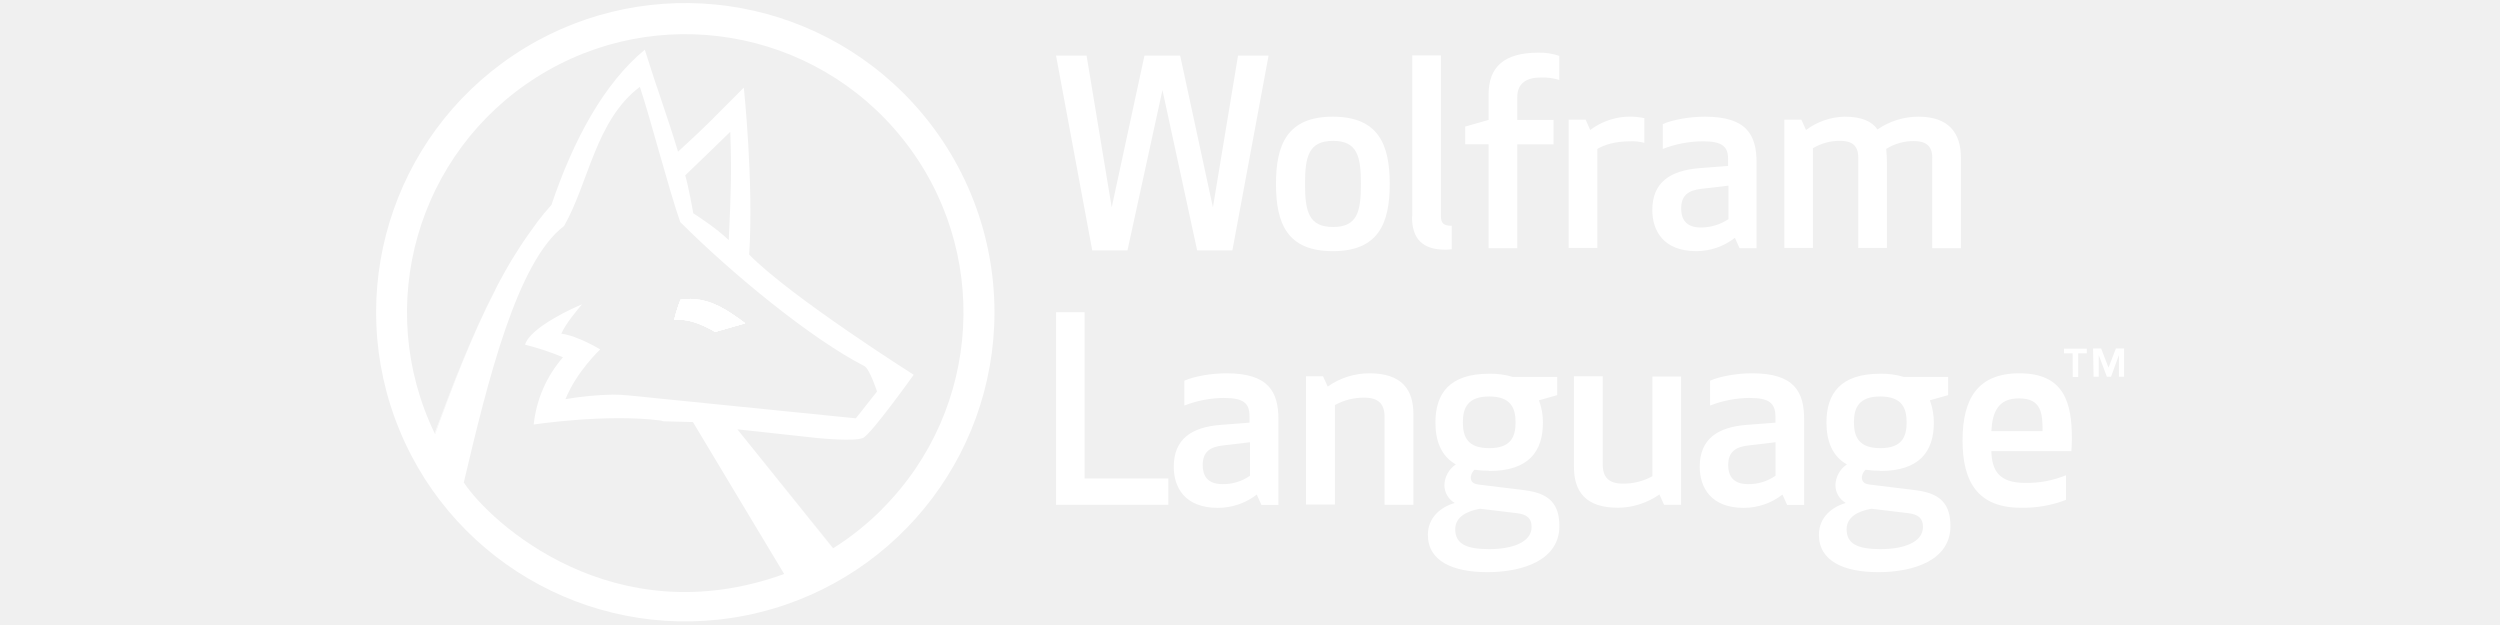
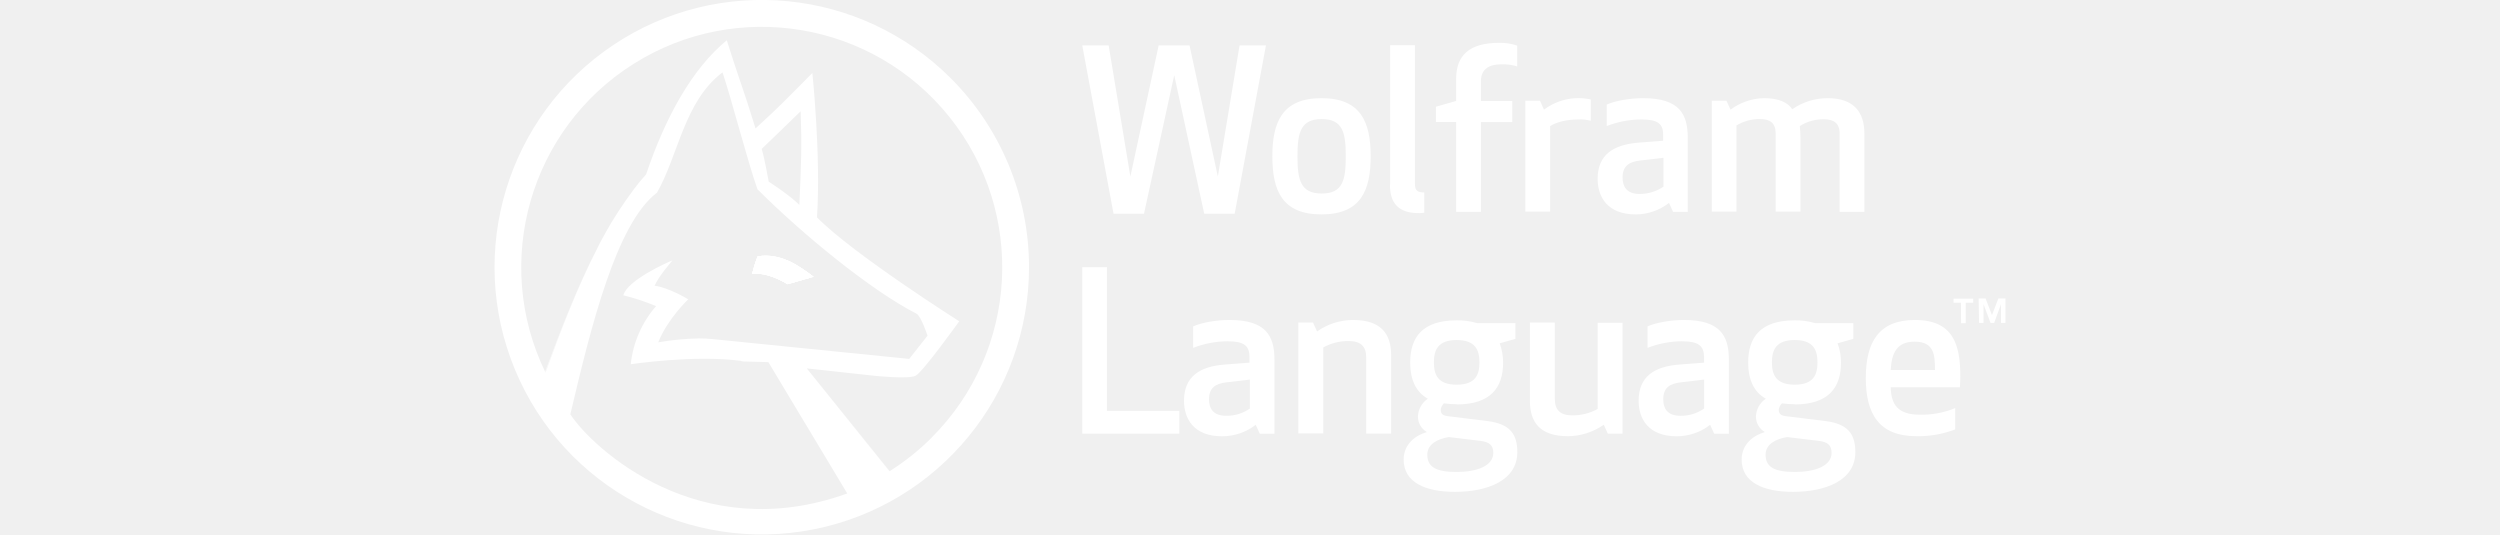
- <svg xmlns="http://www.w3.org/2000/svg" id="Layer_1" data-name="Layer 1" viewBox="0 0 870.96 217.58">
+ <svg xmlns="http://www.w3.org/2000/svg" id="Layer_1" data-name="Layer 1" viewBox="0 0 1641.8 351">
  <defs>
    <style>.cls-1{fill:#fff;}</style>
  </defs>
-   <path class="cls-1" d="M259.64,112.63c-5,1.38-5.49,1.63-10.47,3-5.23-3-9.95-4.72-14.32-4.12a51.48,51.48,0,0,1,2.23-7.12C246.43,103,253.29,107.92,259.64,112.63Z" />
-   <path class="cls-1" d="M259.64,112.63c-5,1.38-5.49,1.63-10.47,3-5.23-3-9.95-4.72-14.32-4.12a51.48,51.48,0,0,1,2.23-7.12C246.43,103,253.29,107.92,259.64,112.63Z" />
-   <path class="cls-1" d="M259.64,112.63c-5,1.38-5.49,1.63-10.47,3-5.23-3-9.95-4.72-14.32-4.12a51.48,51.48,0,0,1,2.23-7.12C246.43,103,253.29,107.92,259.64,112.63Z" />
-   <path class="cls-1" d="M259.64,112.63c-5,1.38-5.49,1.63-10.47,3-5.23-3-9.95-4.72-14.32-4.12a51.48,51.48,0,0,1,2.23-7.12C246.43,103,253.29,107.92,259.64,112.63Z" />
-   <path class="cls-1" d="M151.37,151.07c0,.09.08.17.08.26,6.35-17.33,13.73-36.64,22.65-53.45C165.18,114.61,157.8,133.83,151.37,151.07Zm105.52-1.54L290.18,191h.09Z" />
-   <path class="cls-1" d="M314.89,32.59a107.71,107.71,0,1,0,31.57,76.18A107.81,107.81,0,0,0,314.89,32.59ZM273.11,200c-59.46,21.45-102.35-18-111.53-31.91,0-.09.08-.26.08-.35,8.24-34.91,18.45-76.61,34.84-89,8.58-14.93,11-36.9,26.42-48.48,3.86,11.58,10,35.52,14.07,47.1,18.19,18.19,45.73,40.76,64.17,50.19,1.89,1.12,4.38,8.84,4.38,8.84l-7.38,9.35-79.36-8c-1.8-.17-3.52-.26-5.32-.26A108,108,0,0,0,197,139.06c3.86-9.61,12.1-17.33,12.1-17.33s-7.72-4.72-13.56-5.49c1.72-3.86,6.09-8.84,7.21-10.21-2.23.86-18.19,8-19.82,14.07a87.73,87.73,0,0,1,13.21,4.37,42.34,42.34,0,0,0-10.21,23.43s25.31-3.86,44.36-1.38a2.36,2.36,0,0,0,1.11.26l10,.26,31.48,52.42.26.43Zm-34.4-138.9c7.46-7.2,8.58-8.23,15.7-15.18.51,13.72.25,20.93-.52,37.75-4.12-4.12-12.35-9.36-12.35-9.36S239.82,64.68,238.71,61.07Zm68.63,116.25A96.72,96.72,0,0,1,290.27,191h-.09l-33.29-41.43,27.54,3s13.22,1.37,16.22,0c2.74-1.12,17.67-22,17.67-22S275.6,103.54,261,88.7c1.63-25.05-1.88-58.43-1.88-58.17C248.4,41.25,247,43,236.22,52.84c-4.63-15.19-6.87-20.42-11.58-35.52-14.07,11.58-24.8,31.14-32.52,54.05q-2.58,2.84-4.89,5.92c-1,1.37-2.06,2.83-3.09,4.29-2.06,2.91-4,5.92-6,9.18-1.38,2.31-2.66,4.63-3.95,7-.6,1-1.12,2.15-1.63,3.18-8.24,16-15.1,34.06-21,50.36a.31.31,0,0,1-.09-.26,96.93,96.93,0,1,1,155.89,26.25Z" />
-   <polygon class="cls-1" points="398.71 19.38 411.15 19.38 422.56 72.23 431.31 19.38 441.95 19.38 429.34 87.24 417.07 87.24 404.98 31.39 392.79 87.24 380.52 87.24 367.91 19.38 378.55 19.38 387.3 72.23 398.71 19.38" />
-   <path class="cls-1" d="M474.12,64.08c0-9.53-1.2-15-9.69-15s-9.78,5.41-9.78,15,1.29,15,9.78,15,9.69-5.41,9.69-15m-29.59,0c0-13.73,3.94-23.43,19.81-23.43s19.82,9.7,19.82,23.43S480.22,87.5,464.34,87.5s-19.81-9.61-19.81-23.42" />
-   <path class="cls-1" d="M492,75.4V19.29h10V75.23c0,2.49.86,3.43,3.77,3.43v8.15a14.41,14.41,0,0,1-2,.17c-8.24.09-11.93-3.86-11.84-11.58" />
-   <path class="cls-1" d="M543.27,27.87a19.19,19.19,0,0,0-6.6-.86c-4.46,0-8.07,1.72-8.07,6.78v8h12.62v8.49H528.6V86.47h-10V50.26h-8.15V44.09l8.15-2.32V32.93c0-9.61,5.4-14.58,17.33-14.58a20.9,20.9,0,0,1,7.29,1.11v8.41Z" />
-   <path class="cls-1" d="M572.79,49.75a16,16,0,0,0-4.89-.52c-5.32,0-9.18,1.29-11.41,2.66V86.38h-10V41.68h5.92L554,45.29a23.15,23.15,0,0,1,18.87-4.12v8.58Z" />
-   <path class="cls-1" d="M592.69,65.79c-4.46.52-7,2.23-7,6.86,0,3.44,1.46,6.61,6.86,6.61a17.33,17.33,0,0,0,9.61-2.92V64.68Zm.6-16.56a39,39,0,0,0-14,2.66V43.23c3.52-1.55,9.35-2.58,14.67-2.58,14.67,0,18,6.44,18,16V86.47h-5.92l-1.63-3.61A21.88,21.88,0,0,1,591,87.5c-11.5,0-15.36-7.12-15.36-14.33,0-9.7,6.26-13.73,16.39-14.59l10-.77V55.58c.09-4.55-2.06-6.35-8.75-6.35" />
-   <path class="cls-1" d="M673.17,54.9c0-4.21-2.41-5.75-6.35-5.75a17.67,17.67,0,0,0-9.7,2.74,47.12,47.12,0,0,1,.26,4.89v29.6h-10V54.81c0-4.2-2.32-5.75-6.35-5.75a18.11,18.11,0,0,0-9.44,2.58V86.38h-9.95V41.68h5.92l1.63,3.61a23.25,23.25,0,0,1,13.47-4.64c6,0,9.61,1.72,11.41,4.46a25.1,25.1,0,0,1,14.33-4.46c10.55,0,14.75,5.75,14.75,14.25V86.47h-10V54.9Z" />
-   <polygon class="cls-1" points="377.86 166.69 407.03 166.69 407.03 175.87 367.91 175.87 367.91 108.77 377.86 108.77 377.86 166.69" />
-   <path class="cls-1" d="M426,155.19c-4.46.51-7,2.23-7,6.86,0,3.43,1.46,6.61,6.86,6.61a16.14,16.14,0,0,0,9.61-2.92V154.07Zm.61-16.56a38.84,38.84,0,0,0-14,2.66v-8.67c3.52-1.54,9.35-2.57,14.67-2.57,14.67,0,18.1,6.44,18.1,16v29.85h-5.92l-1.63-3.6a22.14,22.14,0,0,1-13.55,4.63c-11.5,0-15.36-7.12-15.36-14.32,0-9.7,6.26-13.82,16.39-14.59l10-.77V145c0-4.55-2.15-6.35-8.75-6.35" />
-   <path class="cls-1" d="M482.36,175.86V145.15c0-4.55-2.32-6.61-7-6.61a20.66,20.66,0,0,0-10.3,2.58v34.66H455v-44.7h5.92l1.63,3.6a25.16,25.16,0,0,1,14.5-4.63c11.33,0,15.36,5.66,15.36,14.24v31.57Z" />
-   <path class="cls-1" d="M518.82,156.13c7.55,0,9.18-3.94,9.18-9s-1.71-9-9.18-9-9.18,3.94-9.18,9,1.63,9,9.18,9m-3.17,21.11c-4.55.77-8.67,2.83-8.67,7.12,0,5,3.61,6.95,11.84,6.95,7.9,0,14.76-2.32,14.76-7.72,0-3-1.54-4.38-5.15-4.81ZM518.82,164a34.16,34.16,0,0,1-5.14-.35,4.31,4.31,0,0,0-1.29,2.58c0,1.54.77,2.31,2.66,2.57l16.21,2c8.84,1.12,12,5.06,12,12.53,0,11.5-12.18,16-25.13,16-12,0-20.68-3.86-20.68-13,0-6.1,4.55-9.7,9.27-11.07v-.09a7.18,7.18,0,0,1-3.52-6.17,9,9,0,0,1,4-7.21c-5.06-2.83-7.12-8.07-7.12-14.59,0-10.21,5-17,18.7-17a26.82,26.82,0,0,1,8.24,1.11H542.5v6.35l-6.35,1.8a21.91,21.91,0,0,1,1.38,7.81c0,10-5,16.82-18.71,16.82" />
-   <path class="cls-1" d="M558.37,131.17v30.71c0,4.55,2.32,6.61,7,6.61a20.62,20.62,0,0,0,10.29-2.58V131.17h10v44.69h-5.92l-1.63-3.6a25.5,25.5,0,0,1-14.42,4.63c-11.32,0-15.35-5.66-15.35-14.24V131.08h10Z" />
-   <path class="cls-1" d="M609.08,155.19c-4.46.51-7,2.23-7,6.86,0,3.43,1.46,6.61,6.87,6.61a16.16,16.16,0,0,0,9.61-2.92V154.07Zm.68-16.56a38.83,38.83,0,0,0-14,2.66v-8.67c3.52-1.54,9.35-2.57,14.67-2.57,14.67,0,18.1,6.44,18.1,16v29.85h-5.92l-1.63-3.6a21.92,21.92,0,0,1-13.47,4.63c-11.49,0-15.35-7.12-15.35-14.32,0-9.7,6.26-13.82,16.38-14.59l10-.77V145c-.08-4.55-2.23-6.35-8.84-6.35" />
-   <path class="cls-1" d="M655.06,156.13c7.55,0,9.18-3.94,9.18-9s-1.71-9-9.18-9-9.18,3.94-9.18,9,1.72,9,9.18,9M652,177.24c-4.55.77-8.67,2.83-8.67,7.12,0,5,3.6,6.95,11.84,6.95,7.89,0,14.76-2.32,14.76-7.72,0-3-1.55-4.38-5.15-4.81ZM655.06,164a34.16,34.16,0,0,1-5.14-.35,4.37,4.37,0,0,0-1.29,2.58c0,1.54.77,2.31,2.66,2.57l16.21,2c8.84,1.12,12,5.06,12,12.53,0,11.5-12.19,16-25.14,16-12,0-20.68-3.86-20.68-13,0-6.1,4.55-9.7,9.27-11.07v-.09a7.18,7.18,0,0,1-3.52-6.17,9,9,0,0,1,4-7.21c-5.06-2.83-7.12-8.07-7.12-14.59,0-10.21,5-17,18.7-17a26.82,26.82,0,0,1,8.24,1.11h15.44v6.35l-6.35,1.8a21.91,21.91,0,0,1,1.38,7.81c0,10-5,16.82-18.71,16.82" />
-   <path class="cls-1" d="M693.76,150.21H711.6c0-6.09-.34-11.41-8.15-11.41-7.29-.08-9.35,4.72-9.69,11.41m9.78-20.16c15.7,0,18.27,10.38,18.27,22.74,0,1.54-.08,2.91-.17,4.37H693.76c.17,6.69,2.57,11.07,11.75,11.07a35.34,35.34,0,0,0,14.24-2.66v8.58a41.35,41.35,0,0,1-15.7,2.74c-14.93,0-20.33-8.92-20.33-23.42s5.23-23.42,19.82-23.42" />
-   <path class="cls-1" d="M722.07,123.1h-3v-1.63H727v1.63h-3v8.24h-1.89Zm7.12-1.71H732l2.57,6.69,2.58-6.69H740v9.86h-1.8V123.7h0l-2.75,7.55H734l-2.83-7.55h0v7.55h-1.8Z" />
+   <path class="cls-1" d="M534.326,181.749c-8.147,2.249-8.946,2.656-17.06,4.888-8.522-4.888-16.212-7.69-23.333-6.713a83.9,83.9,0,0,1,3.634-11.6C512.8,166.058,523.979,174.075,534.326,181.749Z" />
+   <path class="cls-1" d="M534.326,181.749c-8.147,2.249-8.946,2.656-17.06,4.888-8.522-4.888-16.212-7.69-23.333-6.713a83.9,83.9,0,0,1,3.634-11.6C512.8,166.058,523.979,174.075,534.326,181.749Z" />
+   <path class="cls-1" d="M534.326,181.749c-8.147,2.249-8.946,2.656-17.06,4.888-8.522-4.888-16.212-7.69-23.333-6.713a83.9,83.9,0,0,1,3.634-11.6C512.8,166.058,523.979,174.075,534.326,181.749Z" />
+   <path class="cls-1" d="M534.326,181.749c-8.147,2.249-8.946,2.656-17.06,4.888-8.522-4.888-16.212-7.69-23.333-6.713a83.9,83.9,0,0,1,3.634-11.6C512.8,166.058,523.979,174.075,534.326,181.749Z" />
+   <path class="cls-1" d="M357.913,244.382c0,.147.13.277.13.424,10.347-28.237,22.372-59.7,36.906-87.09C380.415,184.975,368.39,216.292,357.913,244.382Zm171.932-2.509,54.242,67.57h.146Z" />
+   <path class="cls-1" d="M624.349,51.334A175.5,175.5,0,1,0,675.788,175.46,175.5,175.5,0,0,0,624.349,51.334ZM556.273,324.108c-96.882,34.95-166.766-29.329-181.724-51.994,0-.146.13-.423.13-.57,13.426-56.882,30.062-124.827,56.768-145.014C445.427,102.2,449.37,66.406,474.5,47.537c6.289,18.869,16.294,57.876,22.925,76.744,29.638,29.638,74.511,66.413,104.557,81.778,3.08,1.825,7.137,14.4,7.137,14.4L597.089,235.7,467.782,222.663c-2.933-.277-5.736-.424-8.669-.424a176.118,176.118,0,0,0-26.852,2.574c6.29-15.658,19.716-28.237,19.716-28.237s-12.579-7.69-22.094-8.945c2.8-6.289,9.922-14.4,11.747-16.636-3.633,1.4-29.638,13.035-32.294,22.926a142.8,142.8,0,0,1,21.524,7.12,68.994,68.994,0,0,0-16.636,38.176s41.24-6.289,72.279-2.248a3.857,3.857,0,0,0,1.809.423l16.294.424L555.9,323.228l.424.7ZM500.223,97.787C512.378,86.056,514.2,84.378,525.8,73.053c.831,22.355.407,34.1-.847,61.509-6.713-6.713-20.123-15.251-20.123-15.251s-2.8-15.69-4.611-21.573ZM612.047,287.2a157.577,157.577,0,0,1-27.814,22.241h-.146l-54.242-67.5,44.873,4.888s21.54,2.233,26.428,0c4.465-1.825,28.791-35.846,28.791-35.846s-69.607-44.042-93.4-68.222c2.656-40.816-3.063-95.2-3.063-94.781C516.011,65.444,513.73,68.3,496.166,84.329c-7.544-24.75-11.194-33.272-18.869-57.876-22.925,18.868-40.408,50.739-52.987,88.068q-4.2,4.627-7.968,9.646c-1.629,2.232-3.356,4.611-5.034,6.99-3.357,4.741-6.518,9.646-9.777,14.958-2.248,3.763-4.334,7.544-6.436,11.405-.977,1.63-1.824,3.5-2.655,5.182-13.427,26.07-24.6,55.5-34.217,82.055a.5.5,0,0,1-.147-.424,157.935,157.935,0,1,1,254,42.771Z" />
+   <polygon class="cls-1" points="760.923 29.81 781.192 29.81 799.783 115.922 814.04 29.81 831.377 29.81 810.83 140.379 790.838 140.379 771.139 49.379 751.277 140.379 731.284 140.379 710.738 29.81 728.074 29.81 742.332 115.922 760.923 29.81" />
+   <path class="cls-1" d="M883.794,102.643c0-15.528-1.955-24.441-15.789-24.441s-15.935,8.815-15.935,24.441,2.1,24.441,15.935,24.441,15.789-8.815,15.789-24.441m-48.213,0c0-22.371,6.419-38.176,32.278-38.176s32.294,15.805,32.294,38.176-6.42,38.16-32.294,38.16-32.278-15.658-32.278-38.16" />
+   <path class="cls-1" d="M912.927,121.087V29.663h16.294V120.81c0,4.058,1.4,5.589,6.143,5.589v13.28a23.57,23.57,0,0,1-3.259.277c-13.426.146-19.439-6.29-19.292-18.869" />
+   <path class="cls-1" d="M996.465,43.643a31.26,31.26,0,0,0-10.754-1.4c-7.267,0-13.149,2.8-13.149,11.047V66.324h20.563V80.158H972.562v58.967H956.268v-59H942.989V70.072l13.279-3.78v-14.4c0-15.658,8.8-23.756,28.238-23.756a34.054,34.054,0,0,1,11.878,1.808v13.7Z" />
+   <path class="cls-1" d="M1044.564,79.294a26.072,26.072,0,0,0-7.967-.847c-8.669,0-14.958,2.1-18.591,4.334v56.2h-16.294V66.145h9.646l2.59,5.882a37.722,37.722,0,0,1,30.747-6.713v13.98Z" />
+   <path class="cls-1" d="M1076.989,105.429c-7.267.847-11.406,3.634-11.406,11.178,0,5.605,2.379,10.77,11.178,10.77a28.24,28.24,0,0,0,15.658-4.758v-19Zm.977-26.982a63.523,63.523,0,0,0-22.811,4.334V68.67c5.736-2.525,15.235-4.2,23.9-4.2,23.9,0,29.329,10.493,29.329,26.07v48.588h-9.646l-2.656-5.882a35.654,35.654,0,0,1-21.85,7.56c-18.738,0-25.027-11.6-25.027-23.349,0-15.8,10.2-22.371,26.706-23.773l16.293-1.254V88.793c.147-7.413-3.356-10.346-14.257-10.346" />
+   <path class="cls-1" d="M1208.121,87.685c0-6.859-3.927-9.369-10.347-9.369a28.788,28.788,0,0,0-15.8,4.465,76.828,76.828,0,0,1,.423,7.967v48.23H1166.1V87.539c0-6.844-3.78-9.369-10.346-9.369a29.506,29.506,0,0,0-15.381,4.2v56.605h-16.213V66.145h9.646l2.656,5.882a37.88,37.88,0,0,1,21.948-7.56c9.776,0,15.658,2.8,18.591,7.267a40.9,40.9,0,0,1,23.349-7.267c17.19,0,24.033,9.369,24.033,23.218v51.44h-16.294V87.685Z" />
+   <polygon class="cls-1" points="726.95 269.833 774.479 269.833 774.479 284.791 710.738 284.791 710.738 175.46 726.95 175.46 726.95 269.833" />
+   <path class="cls-1" d="M805.388,251.1c-7.267.831-11.405,3.634-11.405,11.178,0,5.589,2.379,10.77,11.177,10.77a26.293,26.293,0,0,0,15.658-4.758V249.27Zm.994-26.982a63.276,63.276,0,0,0-22.811,4.334V214.32c5.735-2.509,15.235-4.187,23.9-4.187,23.9,0,29.492,10.493,29.492,26.07V284.84H827.32l-2.656-5.866a36.076,36.076,0,0,1-22.078,7.544c-18.738,0-25.027-11.6-25.027-23.333,0-15.805,10.2-22.518,26.705-23.772l16.294-1.255v-3.666c0-7.414-3.5-10.347-14.257-10.347" />
+   <path class="cls-1" d="M897.22,284.774V234.736c0-7.413-3.78-10.77-11.406-10.77a33.662,33.662,0,0,0-16.782,4.2v56.474H852.64V211.811h9.646l2.656,5.866a41,41,0,0,1,23.626-7.544c18.461,0,25.027,9.222,25.027,23.2v51.439Z" />
+   <path class="cls-1" d="M956.627,252.627c12.3,0,14.958-6.42,14.958-14.664S968.8,223.3,956.627,223.3s-14.958,6.42-14.958,14.665,2.656,14.664,14.958,14.664m-5.165,34.4c-7.414,1.255-14.127,4.611-14.127,11.6,0,8.147,5.882,11.324,19.292,11.324,12.872,0,24.05-3.78,24.05-12.578,0-4.889-2.51-7.137-8.392-7.838Zm5.165-21.573a55.739,55.739,0,0,1-8.375-.57,7.018,7.018,0,0,0-2.1,4.2c0,2.509,1.255,3.763,4.334,4.187L976.9,276.53c14.4,1.825,19.553,8.244,19.553,20.416,0,18.738-19.846,26.07-40.946,26.07-19.553,0-33.7-6.289-33.7-21.182,0-9.939,7.414-15.805,15.105-18.037v-.147a11.7,11.7,0,0,1-5.736-10.053,14.667,14.667,0,0,1,6.518-11.748c-8.245-4.611-11.6-13.149-11.6-23.772,0-16.636,8.147-27.7,30.47-27.7a43.725,43.725,0,0,1,13.426,1.809h25.223v10.346l-10.347,2.933a35.729,35.729,0,0,1,2.249,12.726c0,16.293-8.147,27.406-30.486,27.406" />
+   <path class="cls-1" d="M1021.069,211.958V262c0,7.413,3.78,10.77,11.4,10.77a33.6,33.6,0,0,0,16.767-4.2v-56.6h16.293v72.816h-9.646l-2.655-5.865a41.552,41.552,0,0,1-23.5,7.544c-18.445,0-25.011-9.223-25.011-23.2V211.811h16.294Z" />
+   <path class="cls-1" d="M1103.694,251.1c-7.267.831-11.4,3.634-11.4,11.178,0,5.589,2.379,10.77,11.194,10.77a26.334,26.334,0,0,0,15.658-4.758V249.27Zm1.108-26.982a63.254,63.254,0,0,0-22.811,4.334V214.32c5.736-2.509,15.235-4.187,23.9-4.187,23.9,0,29.492,10.493,29.492,26.07V284.84h-9.646l-2.656-5.866a35.712,35.712,0,0,1-21.948,7.544c-18.721,0-25.011-11.6-25.011-23.333,0-15.805,10.2-22.518,26.69-23.772l16.293-1.255v-3.666c-.13-7.414-3.633-10.347-14.4-10.347" />
+   <path class="cls-1" d="M1178.613,252.627c12.3,0,14.958-6.42,14.958-14.664s-2.787-14.665-14.958-14.665-14.958,6.42-14.958,14.665,2.8,14.664,14.958,14.664m-4.986,34.4c-7.413,1.255-14.127,4.611-14.127,11.6,0,8.147,5.866,11.324,19.292,11.324,12.856,0,24.05-3.78,24.05-12.578,0-4.889-2.526-7.137-8.391-7.838Zm4.986-21.573a55.739,55.739,0,0,1-8.375-.57,7.124,7.124,0,0,0-2.1,4.2c0,2.509,1.255,3.763,4.334,4.187l26.412,3.259c14.4,1.825,19.553,8.244,19.553,20.416,0,18.738-19.862,26.07-40.963,26.07-19.552,0-33.695-6.289-33.695-21.182,0-9.939,7.414-15.805,15.1-18.037v-.147a11.7,11.7,0,0,1-5.735-10.053,14.663,14.663,0,0,1,6.517-11.748c-8.244-4.611-11.6-13.149-11.6-23.772,0-16.636,8.147-27.7,30.47-27.7a43.725,43.725,0,0,1,13.426,1.809h25.157v10.346l-10.346,2.933a35.706,35.706,0,0,1,2.248,12.726c0,16.293-8.147,27.406-30.485,27.406" />
+   <path class="cls-1" d="M1241.67,242.981h29.068c0-9.923-.554-18.591-13.28-18.591-11.878-.131-15.234,7.69-15.788,18.591m15.935-32.848c25.581,0,29.769,16.913,29.769,37.052,0,2.509-.131,4.741-.277,7.12H1241.67c.277,10.9,4.187,18.037,19.145,18.037a57.571,57.571,0,0,0,23.2-4.334v13.98a67.386,67.386,0,0,1-25.581,4.465c-24.326,0-33.125-14.534-33.125-38.16s8.521-38.16,32.294-38.16" />
+   <path class="cls-1" d="M1287.8,198.809h-4.888v-2.656h12.921v2.656h-4.888v13.426h-3.079Zm11.6-2.787h4.578l4.188,10.9,4.2-10.9h4.644v16.066h-2.933v-12.3h0l-4.48,12.3h-2.363l-4.611-12.3h0v12.3h-2.933Z" />
</svg>
